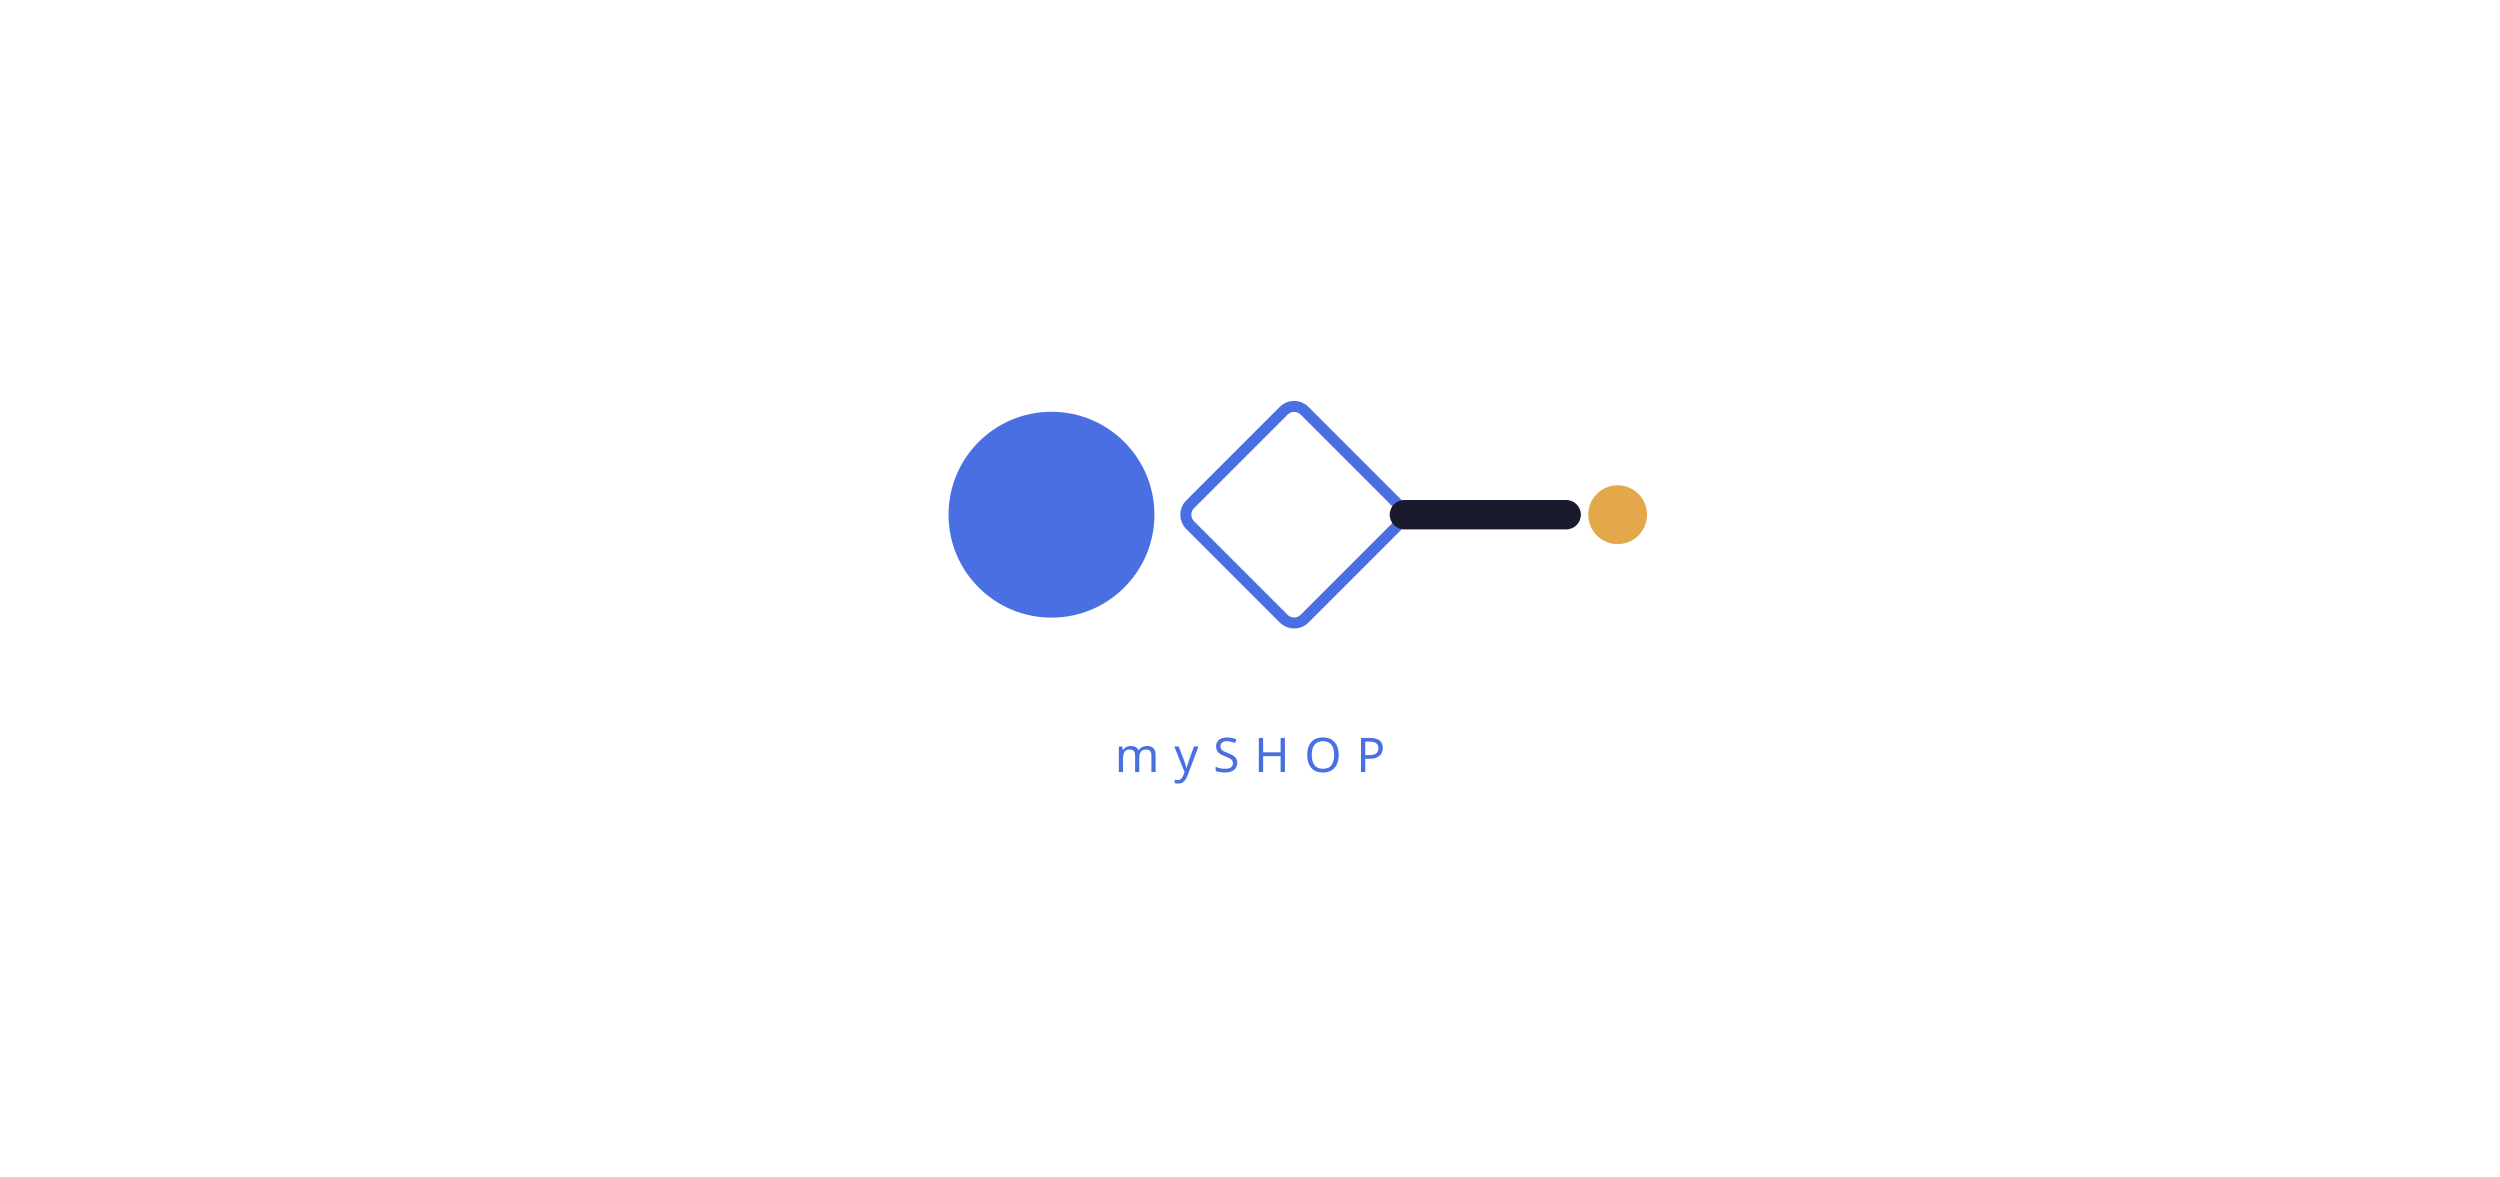
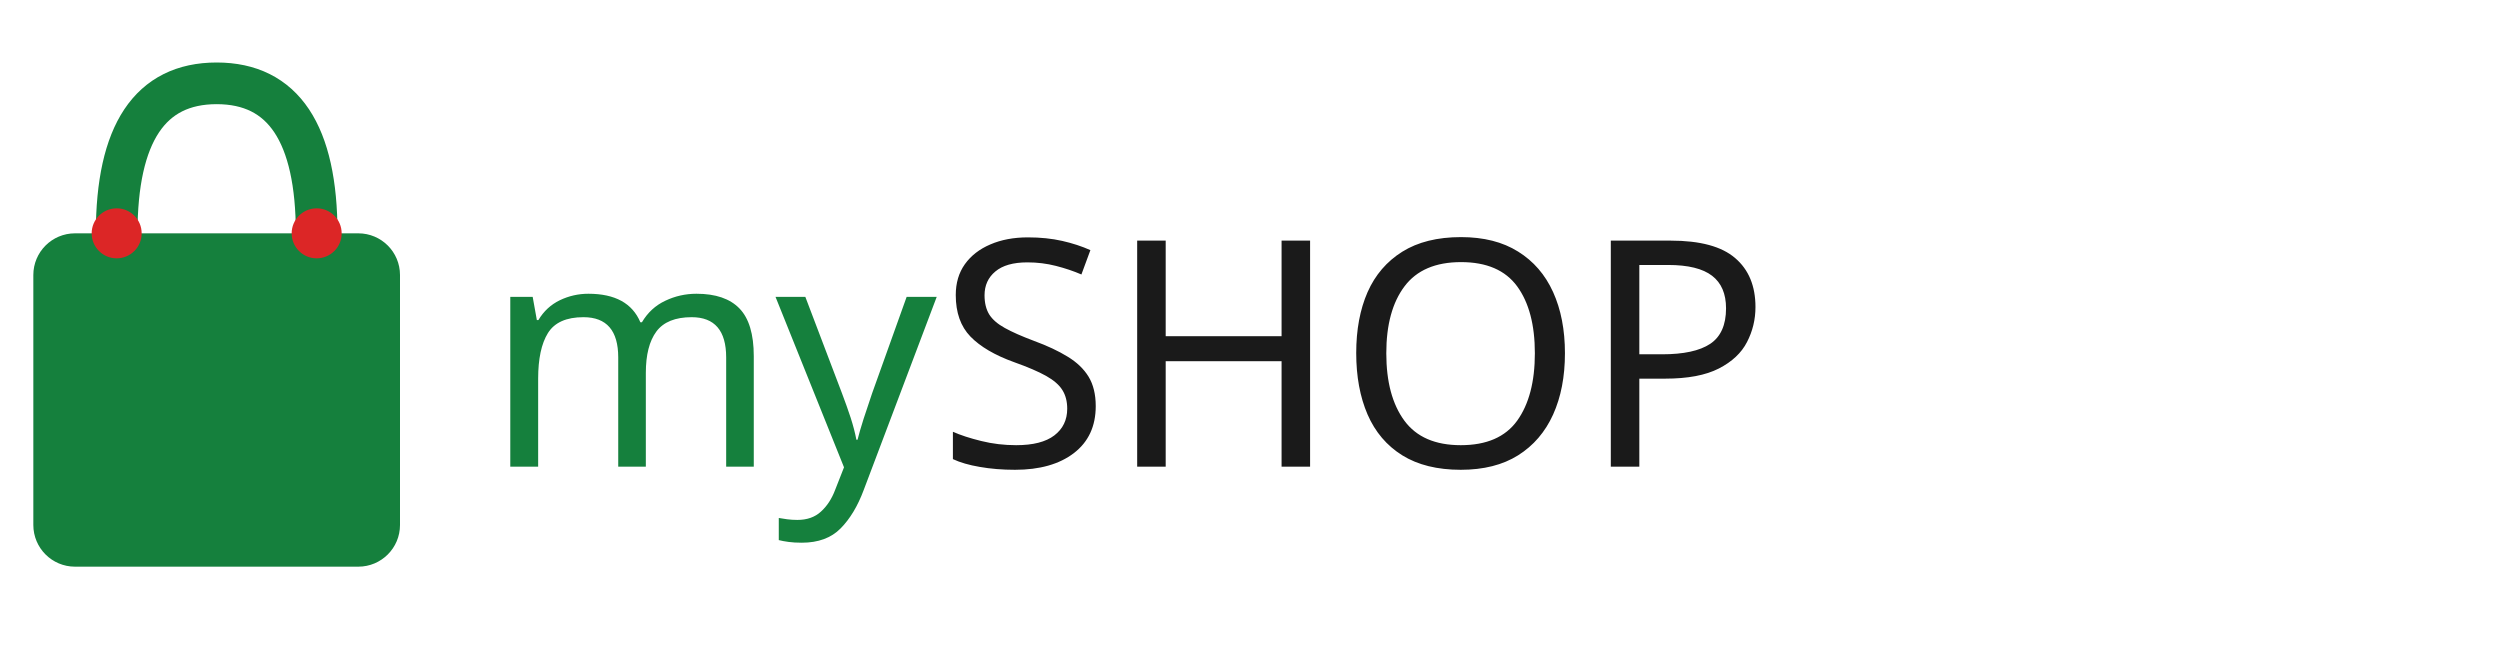
- <svg xmlns="http://www.w3.org/2000/svg" width="100%" viewBox="0 0 680 320" role="img">
-   <g transform="translate(340, 140)">
-     <circle cx="-54" cy="0" r="28" fill="#4A6FE3" />
-     <rect x="-10" y="-22" width="44" height="44" rx="4" transform="rotate(45 12 0)" fill="none" stroke="#4A6FE3" stroke-width="3" />
-     <rect x="38" y="-4" width="52" height="8" rx="4" fill="#1a1a2e" />
-     <circle cx="100" cy="0" r="8" fill="#E3A84A" />
-   </g>
-   <text x="340" y="210" text-anchor="middle" font-family="sans-serif" font-size="13" font-weight="500" letter-spacing="4" fill="#4A6FE3">mySHOP</text>
+ <svg xmlns="http://www.w3.org/2000/svg" width="300" height="80" viewBox="0 0 300 80" role="img">
+   <rect x="4" y="28" width="44" height="40" rx="5" fill="#15803d" />
+   <path d="M14 28 Q14 10 26 10 Q38 10 38 28" fill="none" stroke="#15803d" stroke-width="5" stroke-linecap="round" />
+   <circle cx="14" cy="28" r="3" fill="#dc2626" />
+   <circle cx="38" cy="28" r="3" fill="#dc2626" />
+   <text x="58" y="56" font-family="system-ui, sans-serif" font-size="38" font-weight="500" letter-spacing="-0.5" fill="#15803d">my<tspan fill="#1a1a1a">SHOP</tspan>
+   </text>
</svg>
